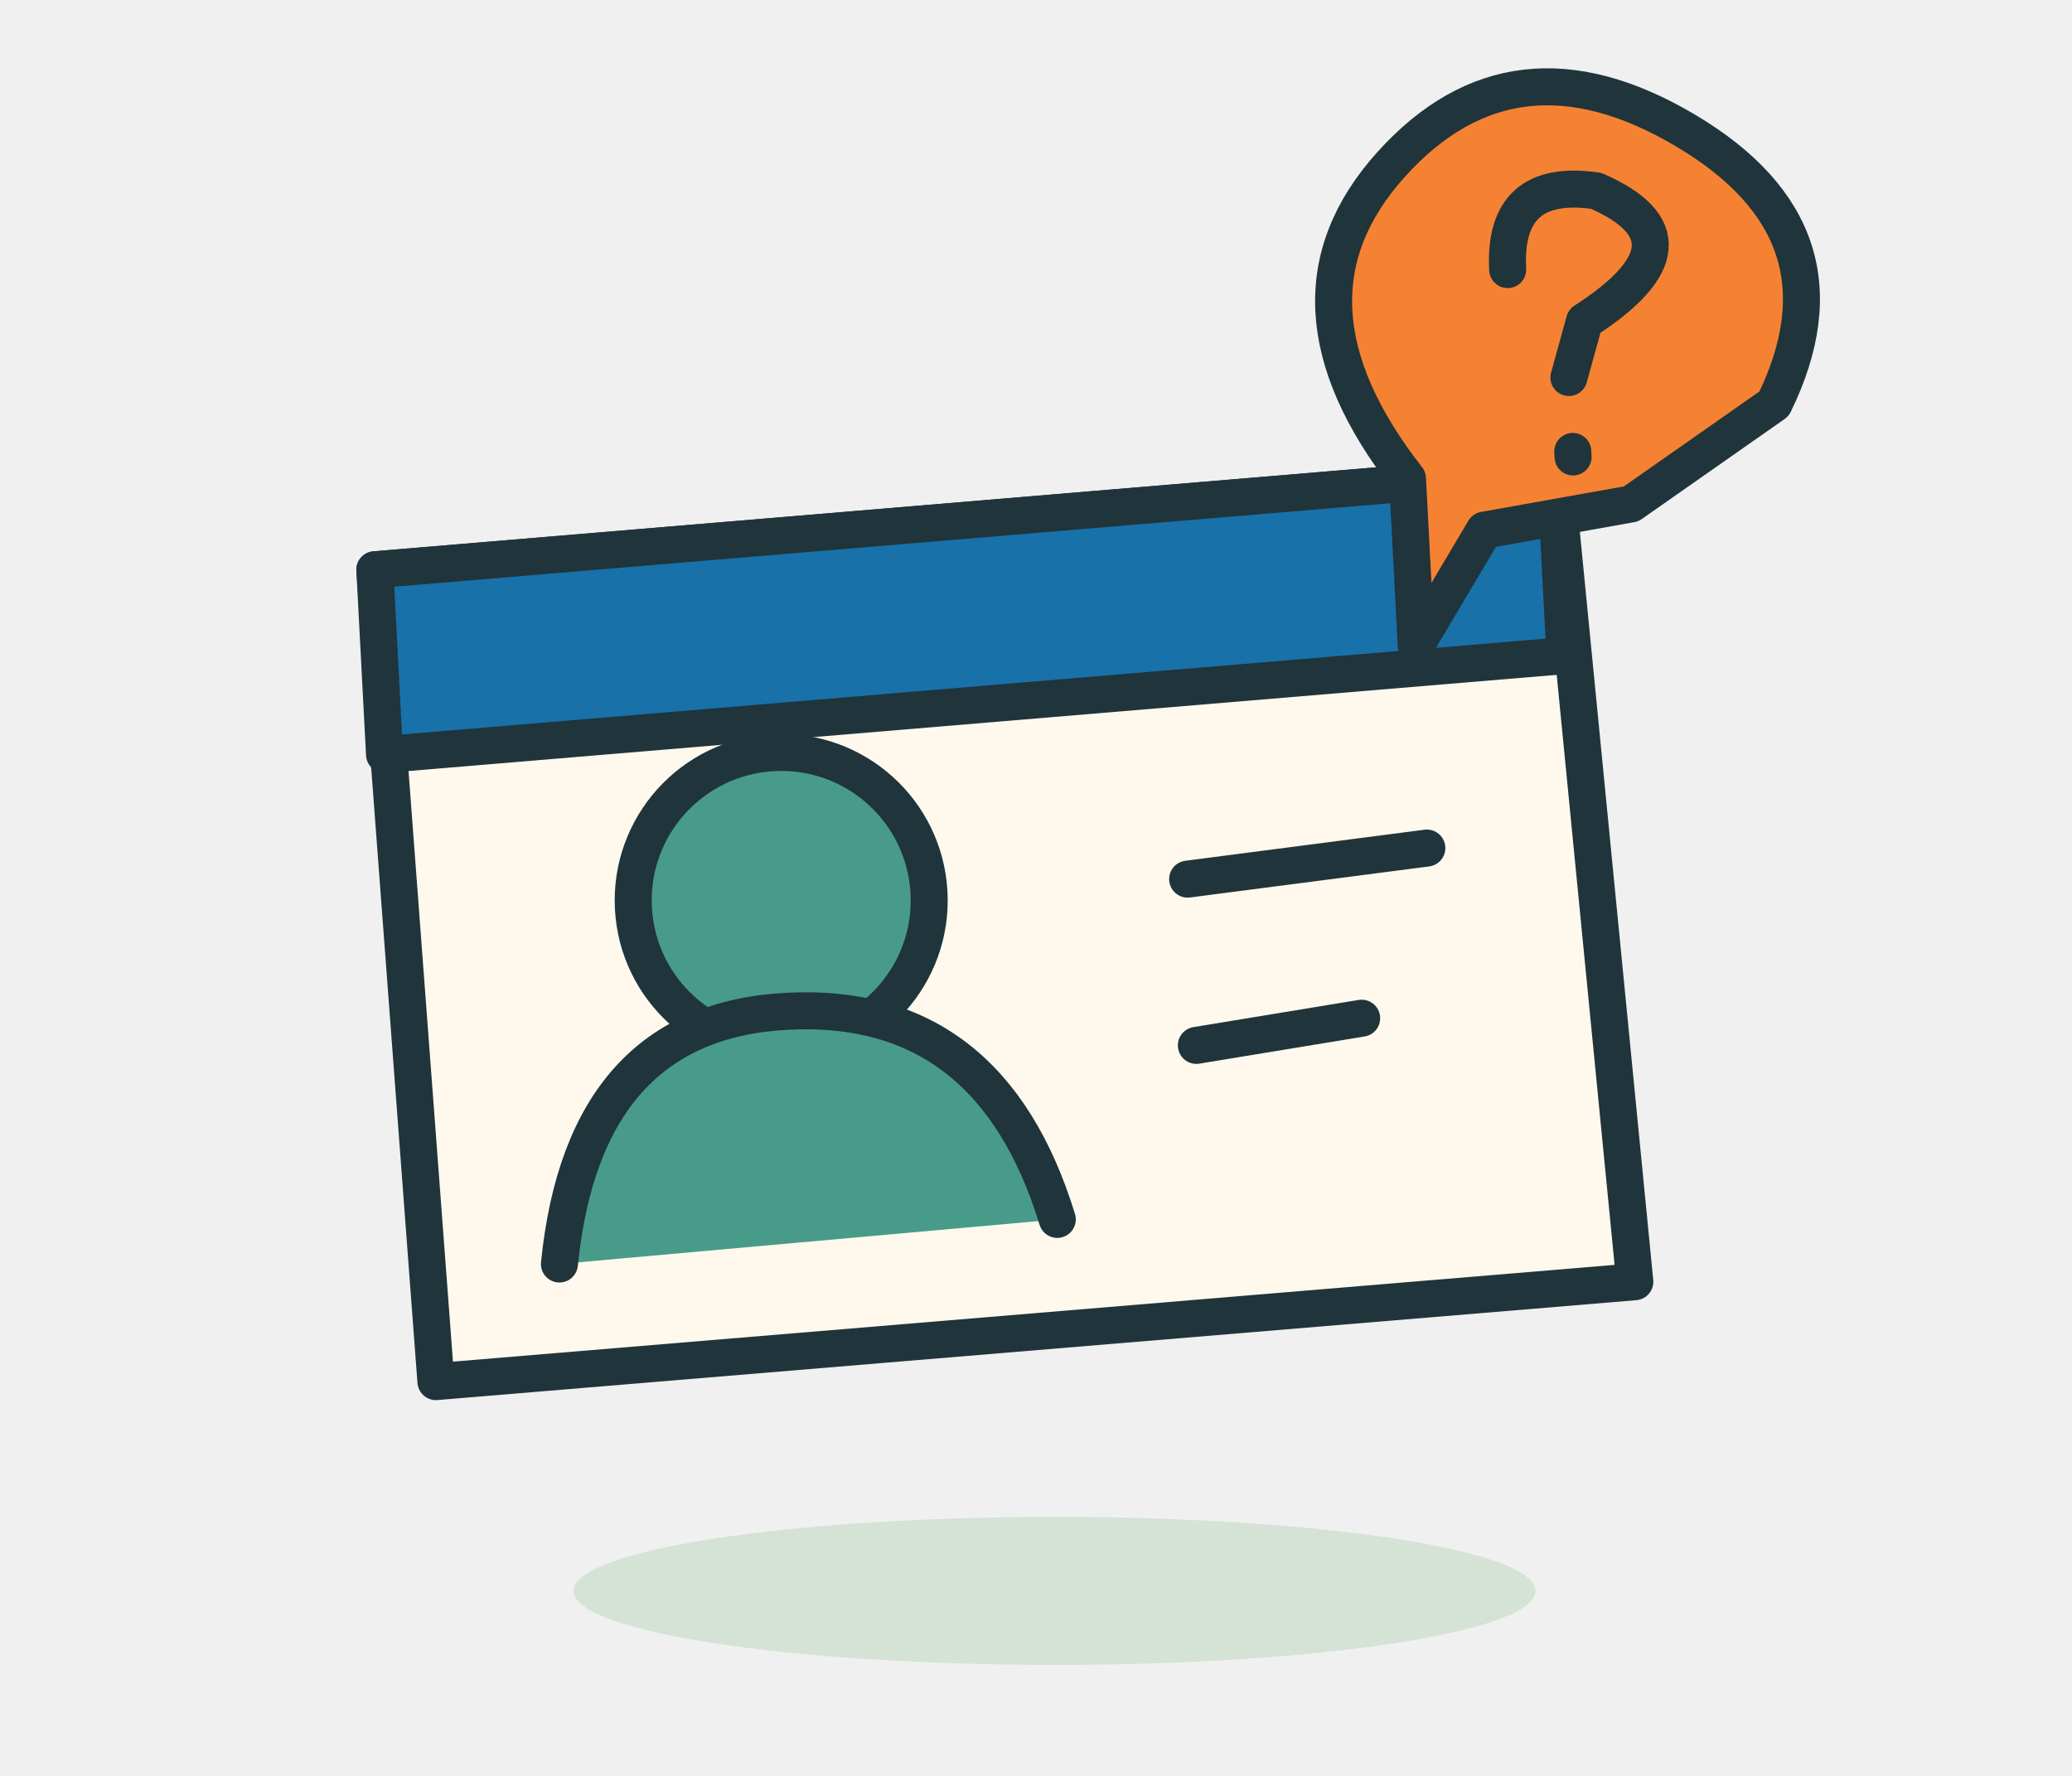
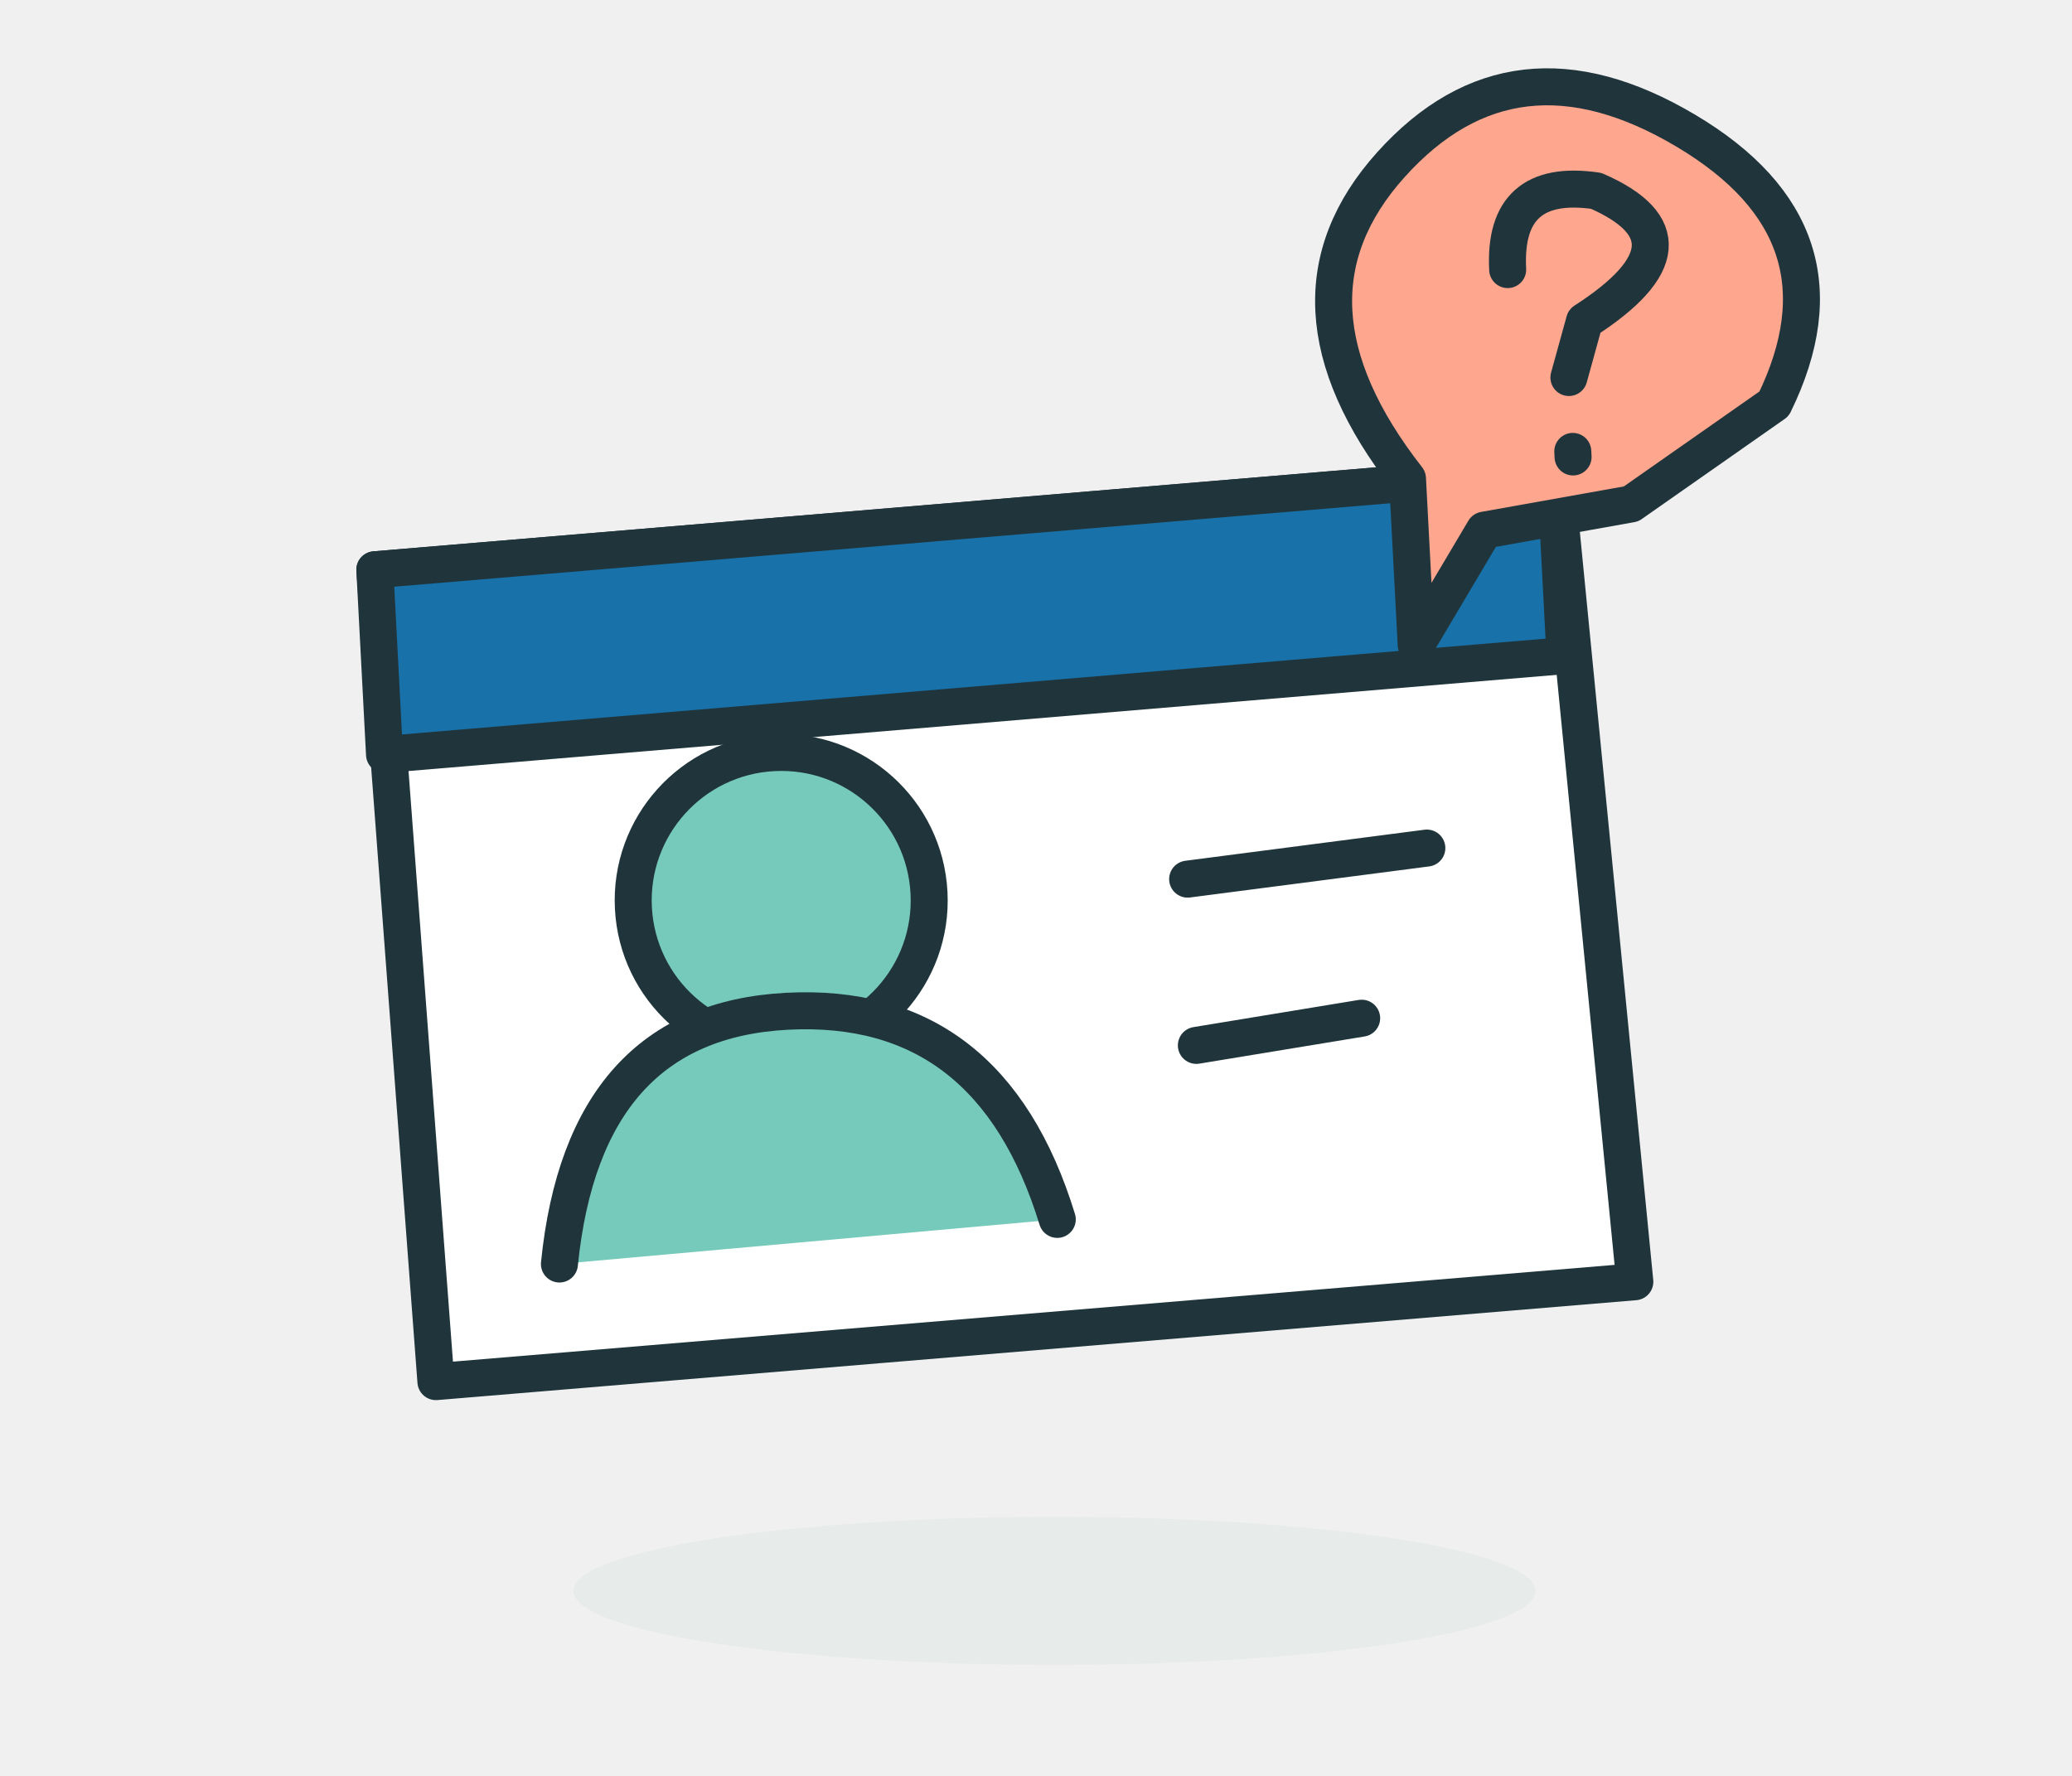
<svg xmlns="http://www.w3.org/2000/svg" viewBox="0 0 112 96" width="112" height="96">
-   <ellipse cx="57" cy="86" rx="26" ry="4" fill="#C7DDC9" opacity=".7" />
+   <ellipse cx="57" cy="86" rx="26" ry="4" fill="#E2E8E6" opacity=".7" />
  <g fill="none" stroke="#20343B" stroke-width="2" stroke-linecap="round" stroke-linejoin="round">
    <g transform="rotate(-3 55 44)">
-       <path d="m21 29 64-2 2 44-65 2Z" fill="#FFF9ED" />
+       <path d="m21 29 64-2 2 44-65 2Z" fill="#FFFFFF" />
      <path d="m21 29 64-2 0 10-64 2Z" fill="#1871A8" />
-       <circle cx="42" cy="48" r="8" fill="#489B89" />
-       <path d="M29 67q2-13 13-13t14 12" fill="#489B89" />
+       <circle cx="42" cy="48" r="8" fill="#76CABB" />
+       <path d="M29 67q2-13 13-13t14 12" fill="#76CABB" />
      <path d="m64 48 13-1m-13 10 9-1" fill="none" />
-       <path d="M77 27q-7-10 0-17t16-1q9 6 4 15l-8 5-8 1-4 6Z" fill="#F58232" />
+       <path d="M77 27q-7-10 0-17t16-1q9 6 4 15l-8 5-8 1-4 6Z" fill="#FFA68E" />
      <path d="M83 16q0-5 5-4 6 3-1 7l-1 3m0 4v.3" fill="none" />
    </g>
  </g>
</svg>
